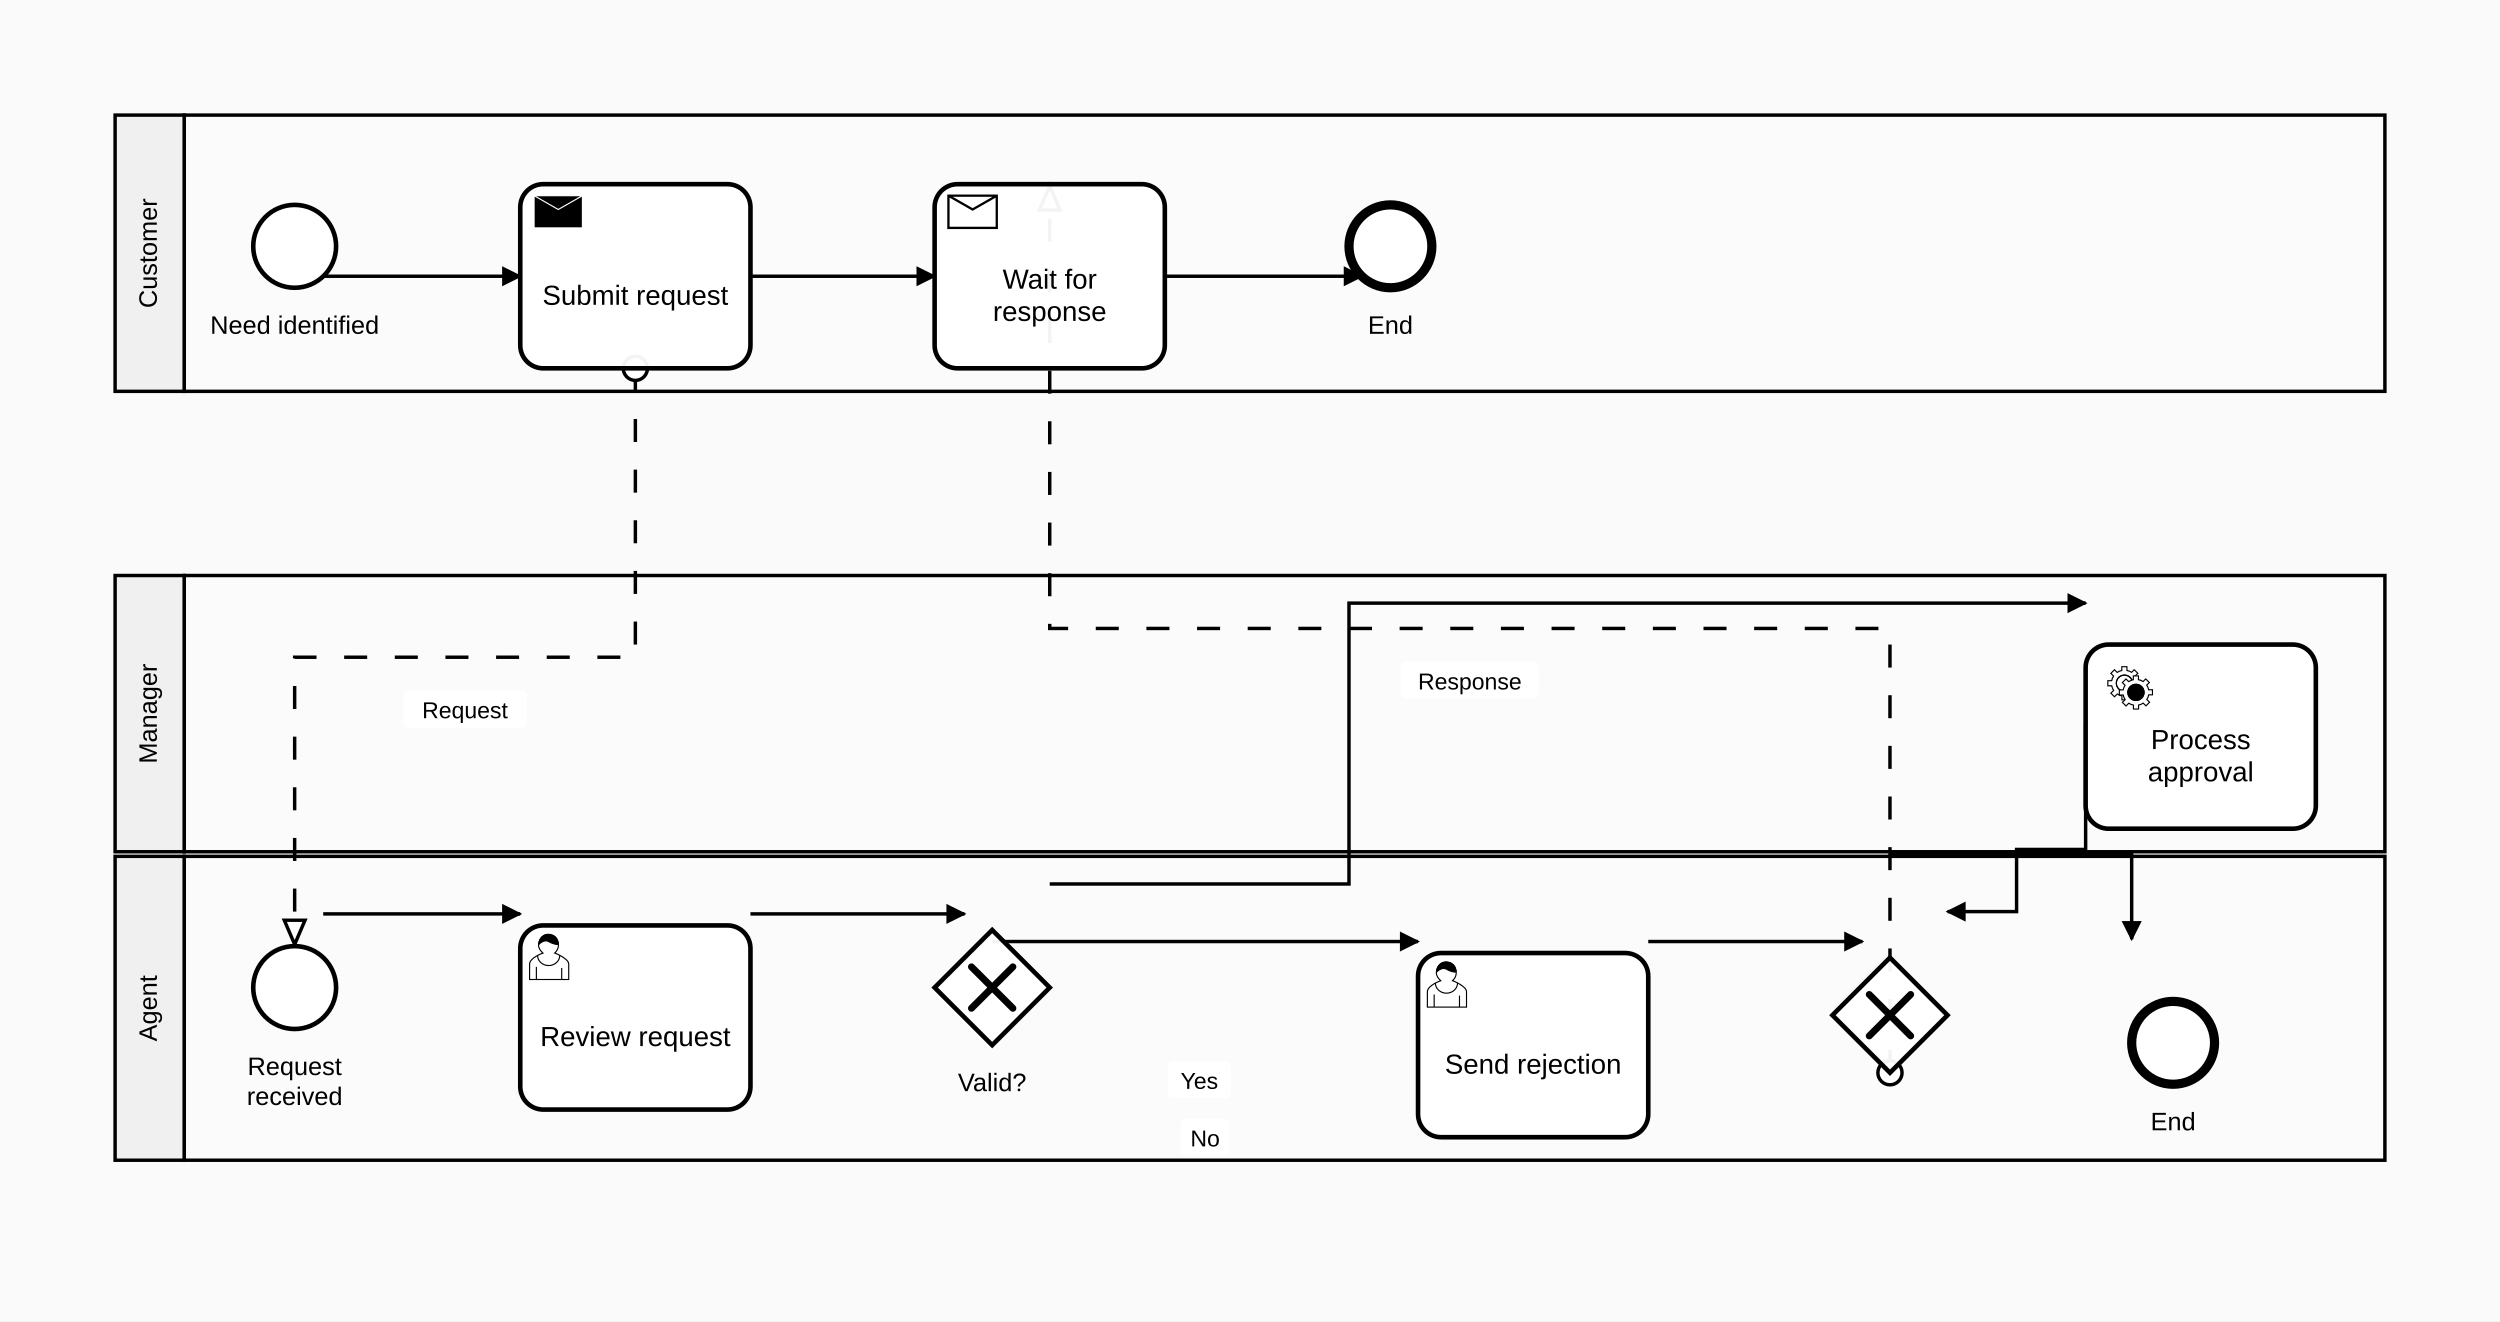
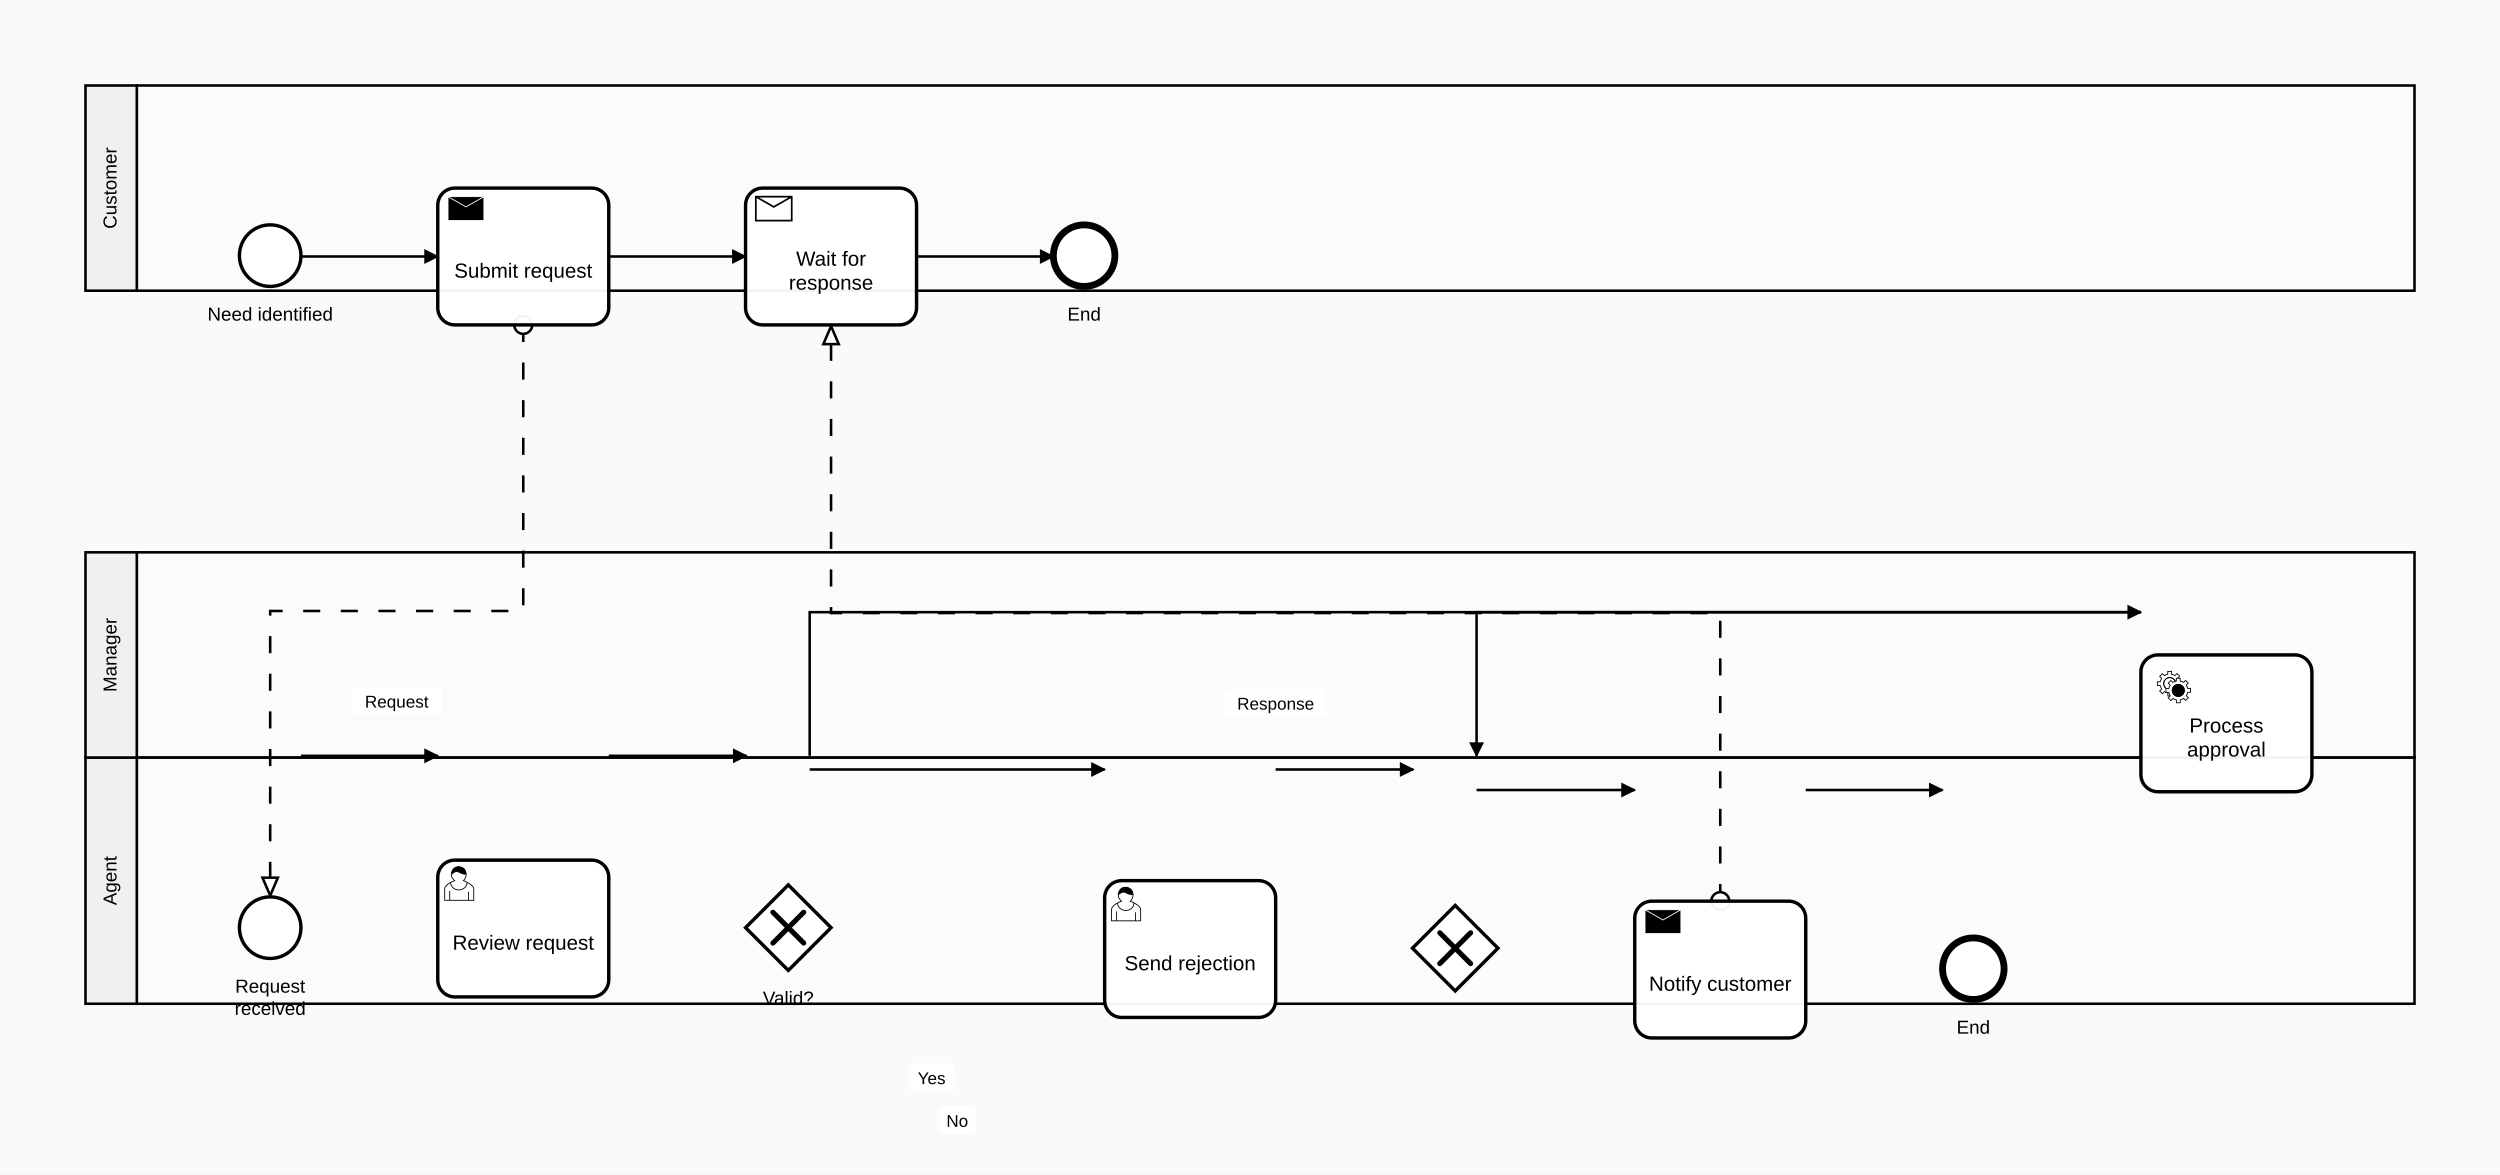
- <svg xmlns="http://www.w3.org/2000/svg" width="1086" height="574" viewBox="0 0 1086 574" font-family="Arial, sans-serif">
+ <svg xmlns="http://www.w3.org/2000/svg" width="1462" height="687" viewBox="0 0 1462 687" font-family="Arial, sans-serif">
  <defs>
    <marker id="seq-end" viewBox="0 0 20 20" refX="11" refY="10" markerWidth="10" markerHeight="10" orient="auto">
      <path d="M 1 5 L 11 10 L 1 15 Z" fill="#000000" stroke="#000000" stroke-width="1" />
    </marker>
    <marker id="seq-default-src" viewBox="0 0 20 20" refX="6" refY="10" markerWidth="10" markerHeight="10" orient="auto">
      <path d="M 6 3 L 10 17" stroke="#000000" stroke-width="1.5" />
    </marker>
    <marker id="seq-conditional-src" viewBox="0 0 20 20" refX="1" refY="10" markerWidth="12" markerHeight="12" orient="auto">
      <path d="M 1 10 L 8 6 L 15 10 L 8 14 Z" fill="#ffffff" stroke="#000000" stroke-width="1" />
    </marker>
    <marker id="msg-start" viewBox="0 0 20 20" refX="6" refY="6" markerWidth="20" markerHeight="20" orient="auto">
      <circle cx="6" cy="6" r="3.5" fill="#ffffff" stroke="#000000" stroke-width="1" />
    </marker>
    <marker id="msg-end" viewBox="0 0 20 20" refX="8.5" refY="5" markerWidth="20" markerHeight="20" orient="auto">
      <path d="m 1 5 l 0 -3 l 7 3 l -7 3 z" fill="#ffffff" stroke="#000000" stroke-width="1" stroke-linecap="butt" />
    </marker>
    <marker id="assoc-end" viewBox="0 0 20 20" refX="11" refY="10" markerWidth="10" markerHeight="10" orient="auto">
      <path d="M 1 5 L 11 10 L 1 15" fill="none" stroke="#000000" stroke-width="1.5" />
    </marker>
  </defs>
-   <rect width="1086" height="574" fill="#fafafa" />
-   <rect x="80" y="50" width="956" height="120" fill="#ffffff" fill-opacity="0.25" stroke="#000000" stroke-width="1.5" />
+   <rect width="1462" height="687" fill="#fafafa" />
+   <rect x="80" y="50" width="1332" height="120" fill="#ffffff" fill-opacity="0.25" stroke="#000000" stroke-width="1.5" />
  <rect x="50" y="50" width="30" height="120" fill="#f0f0f0" stroke="#000000" stroke-width="1.5" />
  <text x="65" y="110" text-anchor="middle" dominant-baseline="middle" font-size="11" fill="#000000" transform="rotate(-90,65,110)">Customer</text>
-   <rect x="80" y="372" width="956" height="132" fill="#ffffff" fill-opacity="0.25" stroke="#000000" stroke-width="1.5" />
-   <rect x="50" y="372" width="30" height="132" fill="#f0f0f0" stroke="#000000" stroke-width="1.5" />
-   <text x="65" y="438" text-anchor="middle" dominant-baseline="middle" font-size="11" fill="#000000" transform="rotate(-90,65,438)">Agent</text>
-   <rect x="80" y="250" width="956" height="120" fill="#ffffff" fill-opacity="0.25" stroke="#000000" stroke-width="1.5" />
-   <rect x="50" y="250" width="30" height="120" fill="#f0f0f0" stroke="#000000" stroke-width="1.5" />
-   <text x="65" y="310" text-anchor="middle" dominant-baseline="middle" font-size="11" fill="#000000" transform="rotate(-90,65,310)">Manager</text>
-   <path d="M 140.4 120 L 226 120" stroke="#000000" stroke-width="1.5" fill="none" marker-end="url(#seq-end)" />
-   <path d="M 326 120 L 406 120" stroke="#000000" stroke-width="1.5" fill="none" marker-end="url(#seq-end)" />
-   <path d="M 506 120 L 591.6 120" stroke="#000000" stroke-width="1.5" fill="none" marker-end="url(#seq-end)" />
-   <path d="M 140.4 397 L 226 397" stroke="#000000" stroke-width="1.5" fill="none" marker-end="url(#seq-end)" />
-   <path d="M 326 397 L 419 397" stroke="#000000" stroke-width="1.5" fill="none" marker-end="url(#seq-end)" />
-   <path d="M 456 384 L 586 384 L 586 262 L 906 262" stroke="#000000" stroke-width="1.5" fill="none" marker-end="url(#seq-end)" />
-   <rect x="507.3" y="461" width="27.5" height="16" rx="2" fill="white" fill-opacity="0.9" />
-   <text x="521" y="473" text-anchor="middle" font-size="10" fill="#000000">Yes</text>
-   <path d="M 431 409 L 616 409" stroke="#000000" stroke-width="1.5" fill="none" marker-end="url(#seq-end)" />
-   <rect x="513" y="486" width="21" height="16" rx="2" fill="white" fill-opacity="0.9" />
-   <text x="523.5" y="498" text-anchor="middle" font-size="10" fill="#000000">No</text>
-   <path d="M 906 315 L 906 369 L 876 369 L 876 396 L 846 396" stroke="#000000" stroke-width="1.5" fill="none" marker-end="url(#seq-end)" />
-   <path d="M 716 409 L 809 409" stroke="#000000" stroke-width="1.5" fill="none" marker-end="url(#seq-end)" />
-   <path d="M 821 371 L 926 371 L 926 408" stroke="#000000" stroke-width="1.5" fill="none" marker-end="url(#seq-end)" />
-   <path d="M 276 160 L 276 285.5 L 128 285.5 L 128 411" stroke="#000000" stroke-width="1.5" fill="none" stroke-dasharray="10,12" marker-start="url(#msg-start)" marker-end="url(#msg-end)" />
-   <rect x="175.3" y="300" width="53.5" height="16" rx="2" fill="white" fill-opacity="0.9" />
-   <text x="202" y="312" text-anchor="middle" font-size="10" fill="#000000">Request</text>
-   <path d="M 821 466 L 821 273 L 456 273 L 456 80" stroke="#000000" stroke-width="1.5" fill="none" stroke-dasharray="10,12" marker-start="url(#msg-start)" marker-end="url(#msg-end)" />
-   <rect x="608.5" y="287.5" width="60" height="16" rx="2" fill="white" fill-opacity="0.9" />
-   <text x="638.5" y="299.5" text-anchor="middle" font-size="10" fill="#000000">Response</text>
-   <circle cx="128" cy="107" r="18" fill="#ffffff" fill-opacity="0.95" stroke="#000000" stroke-width="2" />
-   <text x="128" y="145" text-anchor="middle" font-size="11" fill="#000000">Need identified</text>
-   <rect x="226" y="80" width="100" height="80" rx="10" ry="10" fill="#ffffff" fill-opacity="0.95" stroke="#000000" stroke-width="2" />
+   <rect x="80" y="443" width="1332" height="144" fill="#ffffff" fill-opacity="0.25" stroke="#000000" stroke-width="1.5" />
+   <rect x="50" y="443" width="30" height="144" fill="#f0f0f0" stroke="#000000" stroke-width="1.5" />
+   <text x="65" y="515" text-anchor="middle" dominant-baseline="middle" font-size="11" fill="#000000" transform="rotate(-90,65,515)">Agent</text>
+   <rect x="80" y="323" width="1332" height="120" fill="#ffffff" fill-opacity="0.25" stroke="#000000" stroke-width="1.5" />
+   <rect x="50" y="323" width="30" height="120" fill="#f0f0f0" stroke="#000000" stroke-width="1.5" />
+   <text x="65" y="383" text-anchor="middle" dominant-baseline="middle" font-size="11" fill="#000000" transform="rotate(-90,65,383)">Manager</text>
+   <path d="M 176 150 L 256 150" stroke="#000000" stroke-width="1.5" fill="none" marker-end="url(#seq-end)" />
+   <path d="M 356 150 L 436 150" stroke="#000000" stroke-width="1.5" fill="none" marker-end="url(#seq-end)" />
+   <path d="M 536 150 L 616 150" stroke="#000000" stroke-width="1.5" fill="none" marker-end="url(#seq-end)" />
+   <path d="M 176 442 L 256 442" stroke="#000000" stroke-width="1.5" fill="none" marker-end="url(#seq-end)" />
+   <path d="M 356 442 L 436.5 442" stroke="#000000" stroke-width="1.5" fill="none" marker-end="url(#seq-end)" />
+   <path d="M 473.5 442 L 473.5 358 L 1252 358" stroke="#000000" stroke-width="1.5" fill="none" marker-end="url(#seq-end)" />
+   <rect x="531.1" y="622" width="27.5" height="16" rx="2" fill="white" fill-opacity="0.9" />
+   <text x="544.8" y="634" text-anchor="middle" font-size="10" fill="#000000">Yes</text>
+   <path d="M 473.5 450 L 646 450" stroke="#000000" stroke-width="1.5" fill="none" marker-end="url(#seq-end)" />
+   <rect x="549.3" y="647" width="21" height="16" rx="2" fill="white" fill-opacity="0.9" />
+   <text x="559.8" y="659" text-anchor="middle" font-size="10" fill="#000000">No</text>
+   <path d="M 1252 358 L 863.5 358 L 863.5 442" stroke="#000000" stroke-width="1.5" fill="none" marker-end="url(#seq-end)" />
+   <path d="M 746 450 L 826.5 450" stroke="#000000" stroke-width="1.5" fill="none" marker-end="url(#seq-end)" />
+   <path d="M 863.5 462 L 956 462" stroke="#000000" stroke-width="1.5" fill="none" marker-end="url(#seq-end)" />
+   <path d="M 1056 462 L 1136 462" stroke="#000000" stroke-width="1.5" fill="none" marker-end="url(#seq-end)" />
+   <path d="M 306 190 L 306 357.3 L 158 357.3 L 158 524.5" stroke="#000000" stroke-width="1.5" fill="none" stroke-dasharray="10,12" marker-start="url(#msg-start)" marker-end="url(#msg-end)" />
+   <rect x="205.3" y="401.8" width="53.5" height="16" rx="2" fill="white" fill-opacity="0.9" />
+   <text x="232" y="413.8" text-anchor="middle" font-size="10" fill="#000000">Request</text>
+   <path d="M 1006 527 L 1006 358.5 L 486 358.5 L 486 190" stroke="#000000" stroke-width="1.5" fill="none" stroke-dasharray="10,12" marker-start="url(#msg-start)" marker-end="url(#msg-end)" />
+   <rect x="716" y="403" width="60" height="16" rx="2" fill="white" fill-opacity="0.9" />
+   <text x="746" y="415" text-anchor="middle" font-size="10" fill="#000000">Response</text>
+   <circle cx="158" cy="149.5" r="18" fill="#ffffff" fill-opacity="0.95" stroke="#000000" stroke-width="2" />
+   <text x="158" y="187.5" text-anchor="middle" font-size="11" fill="#000000">Need identified</text>
+   <rect x="256" y="110" width="100" height="80" rx="10" ry="10" fill="#ffffff" fill-opacity="0.95" stroke="#000000" stroke-width="2" />
  <g>
-     <path d="m 232,85 l 0,14 l 21,0 l 0,-14 z l 10.5,6 l 10.5,-6" fill="#000000" stroke="#ffffff" stroke-width="0.5" />
+     <path d="m 262,115 l 0,14 l 21,0 l 0,-14 z l 10.5,6 l 10.5,-6" fill="#000000" stroke="#ffffff" stroke-width="0.5" />
  </g>
-   <text x="276" y="129" text-anchor="middle" dominant-baseline="middle" font-size="12" fill="#000000">Submit request</text>
-   <rect x="406" y="80" width="100" height="80" rx="10" ry="10" fill="#ffffff" fill-opacity="0.95" stroke="#000000" stroke-width="2" />
+   <text x="306" y="159" text-anchor="middle" dominant-baseline="middle" font-size="12" fill="#000000">Submit request</text>
+   <rect x="436" y="110" width="100" height="80" rx="10" ry="10" fill="#ffffff" fill-opacity="0.95" stroke="#000000" stroke-width="2" />
  <g>
-     <path d="m 412,85 l 0,14 l 21,0 l 0,-14 z l 10.5,6 l 10.5,-6" fill="#ffffff" stroke="#000000" stroke-width="1" />
+     <path d="m 442,115 l 0,14 l 21,0 l 0,-14 z l 10.5,6 l 10.5,-6" fill="#ffffff" stroke="#000000" stroke-width="1" />
  </g>
-   <text x="456" y="122" text-anchor="middle" dominant-baseline="middle" font-size="12" fill="#000000">Wait for</text>
-   <text x="456" y="136" text-anchor="middle" dominant-baseline="middle" font-size="12" fill="#000000">response</text>
-   <circle cx="604" cy="107" r="18" fill="#ffffff" fill-opacity="0.95" stroke="#000000" stroke-width="4" />
-   <text x="604" y="145" text-anchor="middle" font-size="11" fill="#000000">End</text>
-   <circle cx="128" cy="429" r="18" fill="#ffffff" fill-opacity="0.95" stroke="#000000" stroke-width="2" />
-   <text x="128" y="467" text-anchor="middle" font-size="11" fill="#000000">Request</text>
-   <text x="128" y="480" text-anchor="middle" font-size="11" fill="#000000">received</text>
-   <rect x="226" y="402" width="100" height="80" rx="10" ry="10" fill="#ffffff" fill-opacity="0.95" stroke="#000000" stroke-width="2" />
+   <text x="486" y="152" text-anchor="middle" dominant-baseline="middle" font-size="12" fill="#000000">Wait for</text>
+   <text x="486" y="166" text-anchor="middle" dominant-baseline="middle" font-size="12" fill="#000000">response</text>
+   <circle cx="634" cy="149.5" r="18" fill="#ffffff" fill-opacity="0.95" stroke="#000000" stroke-width="4" />
+   <text x="634" y="187.5" text-anchor="middle" font-size="11" fill="#000000">End</text>
+   <circle cx="158" cy="542.5" r="18" fill="#ffffff" fill-opacity="0.95" stroke="#000000" stroke-width="2" />
+   <text x="158" y="580.5" text-anchor="middle" font-size="11" fill="#000000">Request</text>
+   <text x="158" y="593.5" text-anchor="middle" font-size="11" fill="#000000">received</text>
+   <rect x="256" y="503" width="100" height="80" rx="10" ry="10" fill="#ffffff" fill-opacity="0.95" stroke="#000000" stroke-width="2" />
  <g>
-     <path d="m 241,414 c 0.909,-0.845 1.594,-2.049 1.594,-3.385 0,-2.554 -1.805,-4.622 -4.357,-4.622 -2.552,0 -4.288,2.068 -4.288,4.622 0,1.348 0.974,2.562 1.896,3.405 -0.529,0.187 -5.669,2.097 -5.794,4.756 v 6.718 h 17 v -6.718 c 0,-2.298 -5.528,-4.595 -6.051,-4.776 z m -8,6 l 0,5.5 m 11,0 l 0,-5" fill="#ffffff" stroke="#000000" stroke-width="0.5" />
-     <path d="m 243.162,415.009 c 0,2.447 -2.158,4.431 -4.821,4.431 -2.665,0 -4.822,-1.981 -4.822,-4.431" fill="none" stroke="#000000" stroke-width="0.5" />
-     <path d="m 234.1,410.2 c 0,0 2.251,-2.358 4.274,-1.177 2.024,1.181 4.221,1.537 4.124,0.965 -0.098,-0.57 -0.117,-3.791 -4.191,-4.136 -3.575,0.001 -4.208,3.367 -4.207,4.348 z" fill="#000000" stroke="#000000" stroke-width="0.5" />
+     <path d="m 271,515 c 0.909,-0.845 1.594,-2.049 1.594,-3.385 0,-2.554 -1.805,-4.622 -4.357,-4.622 -2.552,0 -4.288,2.068 -4.288,4.622 0,1.348 0.974,2.562 1.896,3.405 -0.529,0.187 -5.669,2.097 -5.794,4.756 v 6.718 h 17 v -6.718 c 0,-2.298 -5.528,-4.595 -6.051,-4.776 z m -8,6 l 0,5.5 m 11,0 l 0,-5" fill="#ffffff" stroke="#000000" stroke-width="0.5" />
+     <path d="m 273.162,516.009 c 0,2.447 -2.158,4.431 -4.821,4.431 -2.665,0 -4.822,-1.981 -4.822,-4.431" fill="none" stroke="#000000" stroke-width="0.5" />
+     <path d="m 264.1,511.2 c 0,0 2.251,-2.358 4.274,-1.177 2.024,1.181 4.221,1.537 4.124,0.965 -0.098,-0.57 -0.117,-3.791 -4.191,-4.136 -3.575,0.001 -4.208,3.367 -4.207,4.348 z" fill="#000000" stroke="#000000" stroke-width="0.5" />
  </g>
-   <text x="276" y="451" text-anchor="middle" dominant-baseline="middle" font-size="12" fill="#000000">Review request</text>
-   <polygon points="431,404 456,429 431,454 406,429" fill="#ffffff" fill-opacity="0.95" stroke="#000000" stroke-width="2" />
-   <line x1="422" y1="420" x2="440" y2="438" stroke="#000000" stroke-width="3" stroke-linecap="round" />
-   <line x1="440" y1="420" x2="422" y2="438" stroke="#000000" stroke-width="3" stroke-linecap="round" />
-   <text x="431" y="474" text-anchor="middle" font-size="11" fill="#000000">Valid?</text>
-   <rect x="906" y="280" width="100" height="80" rx="10" ry="10" fill="#ffffff" fill-opacity="0.95" stroke="#000000" stroke-width="2" />
+   <text x="306" y="552" text-anchor="middle" dominant-baseline="middle" font-size="12" fill="#000000">Review request</text>
+   <polygon points="461,517.5 486,542.5 461,567.5 436,542.5" fill="#ffffff" fill-opacity="0.95" stroke="#000000" stroke-width="2" />
+   <line x1="452" y1="533.5" x2="470" y2="551.5" stroke="#000000" stroke-width="3" stroke-linecap="round" />
+   <line x1="470" y1="533.5" x2="452" y2="551.5" stroke="#000000" stroke-width="3" stroke-linecap="round" />
+   <text x="461" y="587.5" text-anchor="middle" font-size="11" fill="#000000">Valid?</text>
+   <rect x="1252" y="383" width="100" height="80" rx="10" ry="10" fill="#ffffff" fill-opacity="0.95" stroke="#000000" stroke-width="2" />
  <g>
-     <path d="m 924,304 v -1.713 c 0.352,-0.071 0.704,-0.178 1.048,-0.321 0.344,-0.145 0.666,-0.321 0.966,-0.521 l 1.194,1.18 1.567,-1.577 -1.195,-1.18 c 0.403,-0.614 0.683,-1.299 0.825,-2.018 l 1.622,-0.01 v -2.22 l -1.637,0.01 c -0.073,-0.352 -0.178,-0.7 -0.324,-1.044 -0.145,-0.344 -0.321,-0.664 -0.523,-0.962 l 1.131,-1.136 -1.583,-1.563 -1.13,1.136 c -0.614,-0.401 -1.303,-0.681 -2.023,-0.822 l 0.009,-1.619 h -2.241 l 0.004,1.631 c -0.354,0.074 -0.705,0.18 -1.05,0.324 -0.344,0.144 -0.665,0.321 -0.964,0.52 l -1.17,-1.158 -1.567,1.579 1.168,1.157 c -0.403,0.613 -0.683,1.298 -0.825,2.017 l -1.659,0.003 v 2.222 l 1.672,-0.006 c 0.073,0.351 0.18,0.702 0.324,1.045 0.145,0.344 0.321,0.664 0.523,0.961 l -1.199,1.197 1.584,1.56 1.196,-1.193 c 0.614,0.403 1.303,0.682 2.023,0.823 l 0.001,1.699 h 2.227 z m 0.221,-3.996 c -1.789,0.75 -3.858,-0.093 -4.61,-1.874 -0.752,-1.783 0.091,-3.846 1.88,-4.596 1.788,-0.749 3.857,0.093 4.609,1.874 0.752,1.782 -0.091,3.846 -1.879,4.596 z" fill="#ffffff" stroke="#000000" stroke-width="0.5" />
-     <path d="m 924.221,300.004 c -1.789,0.75 -3.858,-0.093 -4.61,-1.874 -0.752,-1.783 0.091,-3.846 1.88,-4.596 1.788,-0.749 3.857,0.093 4.609,1.874 0.752,1.782 -0.091,3.846 -1.879,4.596 z" fill="none" stroke="#000000" stroke-width="0.5" />
-     <path d="m 929,308 v -1.713 c 0.352,-0.071 0.704,-0.178 1.048,-0.321 0.344,-0.145 0.666,-0.321 0.966,-0.521 l 1.194,1.18 1.567,-1.577 -1.195,-1.18 c 0.403,-0.614 0.683,-1.299 0.825,-2.018 l 1.622,-0.01 v -2.22 l -1.637,0.01 c -0.073,-0.352 -0.178,-0.7 -0.324,-1.044 -0.145,-0.344 -0.321,-0.664 -0.523,-0.962 l 1.131,-1.136 -1.583,-1.563 -1.13,1.136 c -0.614,-0.401 -1.303,-0.681 -2.023,-0.822 l 0.009,-1.619 h -2.241 l 0.004,1.631 c -0.354,0.074 -0.705,0.18 -1.05,0.324 -0.344,0.144 -0.665,0.321 -0.964,0.52 l -1.17,-1.158 -1.567,1.579 1.168,1.157 c -0.403,0.613 -0.683,1.298 -0.825,2.017 l -1.659,0.003 v 2.222 l 1.672,-0.006 c 0.073,0.351 0.18,0.702 0.324,1.045 0.145,0.344 0.321,0.664 0.523,0.961 l -1.199,1.197 1.584,1.56 1.196,-1.193 c 0.614,0.403 1.303,0.682 2.023,0.823 l 0.001,1.699 h 2.227 z m 0.221,-3.996 c -1.789,0.75 -3.858,-0.093 -4.61,-1.874 -0.752,-1.783 0.091,-3.846 1.88,-4.596 1.788,-0.749 3.857,0.093 4.609,1.874 0.752,1.782 -0.091,3.846 -1.879,4.596 z" fill="#ffffff" stroke="#000000" stroke-width="0.5" />
-     <path d="m 929.221,304.004 c -1.789,0.75 -3.858,-0.093 -4.61,-1.874 -0.752,-1.783 0.091,-3.846 1.88,-4.596 1.788,-0.749 3.857,0.093 4.609,1.874 0.752,1.782 -0.091,3.846 -1.879,4.596 z" fill="#000000" stroke="#000000" stroke-width="0.5" />
+     <path d="m 1270,407 v -1.713 c 0.352,-0.071 0.704,-0.178 1.048,-0.321 0.344,-0.145 0.666,-0.321 0.966,-0.521 l 1.194,1.18 1.567,-1.577 -1.195,-1.18 c 0.403,-0.614 0.683,-1.299 0.825,-2.018 l 1.622,-0.01 v -2.22 l -1.637,0.01 c -0.073,-0.352 -0.178,-0.7 -0.324,-1.044 -0.145,-0.344 -0.321,-0.664 -0.523,-0.962 l 1.131,-1.136 -1.583,-1.563 -1.13,1.136 c -0.614,-0.401 -1.303,-0.681 -2.023,-0.822 l 0.009,-1.619 h -2.241 l 0.004,1.631 c -0.354,0.074 -0.705,0.18 -1.05,0.324 -0.344,0.144 -0.665,0.321 -0.964,0.52 l -1.17,-1.158 -1.567,1.579 1.168,1.157 c -0.403,0.613 -0.683,1.298 -0.825,2.017 l -1.659,0.003 v 2.222 l 1.672,-0.006 c 0.073,0.351 0.18,0.702 0.324,1.045 0.145,0.344 0.321,0.664 0.523,0.961 l -1.199,1.197 1.584,1.56 1.196,-1.193 c 0.614,0.403 1.303,0.682 2.023,0.823 l 0.001,1.699 h 2.227 z m 0.221,-3.996 c -1.789,0.75 -3.858,-0.093 -4.61,-1.874 -0.752,-1.783 0.091,-3.846 1.88,-4.596 1.788,-0.749 3.857,0.093 4.609,1.874 0.752,1.782 -0.091,3.846 -1.879,4.596 z" fill="#ffffff" stroke="#000000" stroke-width="0.5" />
+     <path d="m 1270.221,403.004 c -1.789,0.75 -3.858,-0.093 -4.61,-1.874 -0.752,-1.783 0.091,-3.846 1.88,-4.596 1.788,-0.749 3.857,0.093 4.609,1.874 0.752,1.782 -0.091,3.846 -1.879,4.596 z" fill="none" stroke="#000000" stroke-width="0.5" />
+     <path d="m 1275,411 v -1.713 c 0.352,-0.071 0.704,-0.178 1.048,-0.321 0.344,-0.145 0.666,-0.321 0.966,-0.521 l 1.194,1.18 1.567,-1.577 -1.195,-1.18 c 0.403,-0.614 0.683,-1.299 0.825,-2.018 l 1.622,-0.01 v -2.22 l -1.637,0.01 c -0.073,-0.352 -0.178,-0.7 -0.324,-1.044 -0.145,-0.344 -0.321,-0.664 -0.523,-0.962 l 1.131,-1.136 -1.583,-1.563 -1.13,1.136 c -0.614,-0.401 -1.303,-0.681 -2.023,-0.822 l 0.009,-1.619 h -2.241 l 0.004,1.631 c -0.354,0.074 -0.705,0.18 -1.05,0.324 -0.344,0.144 -0.665,0.321 -0.964,0.52 l -1.17,-1.158 -1.567,1.579 1.168,1.157 c -0.403,0.613 -0.683,1.298 -0.825,2.017 l -1.659,0.003 v 2.222 l 1.672,-0.006 c 0.073,0.351 0.18,0.702 0.324,1.045 0.145,0.344 0.321,0.664 0.523,0.961 l -1.199,1.197 1.584,1.56 1.196,-1.193 c 0.614,0.403 1.303,0.682 2.023,0.823 l 0.001,1.699 h 2.227 z m 0.221,-3.996 c -1.789,0.75 -3.858,-0.093 -4.61,-1.874 -0.752,-1.783 0.091,-3.846 1.88,-4.596 1.788,-0.749 3.857,0.093 4.609,1.874 0.752,1.782 -0.091,3.846 -1.879,4.596 z" fill="#ffffff" stroke="#000000" stroke-width="0.5" />
+     <path d="m 1275.221,407.004 c -1.789,0.75 -3.858,-0.093 -4.61,-1.874 -0.752,-1.783 0.091,-3.846 1.88,-4.596 1.788,-0.749 3.857,0.093 4.609,1.874 0.752,1.782 -0.091,3.846 -1.879,4.596 z" fill="#000000" stroke="#000000" stroke-width="0.5" />
  </g>
-   <text x="956" y="322" text-anchor="middle" dominant-baseline="middle" font-size="12" fill="#000000">Process</text>
-   <text x="956" y="336" text-anchor="middle" dominant-baseline="middle" font-size="12" fill="#000000">approval</text>
-   <rect x="616" y="414" width="100" height="80" rx="10" ry="10" fill="#ffffff" fill-opacity="0.95" stroke="#000000" stroke-width="2" />
+   <text x="1302" y="425" text-anchor="middle" dominant-baseline="middle" font-size="12" fill="#000000">Process</text>
+   <text x="1302" y="439" text-anchor="middle" dominant-baseline="middle" font-size="12" fill="#000000">approval</text>
+   <rect x="646" y="515" width="100" height="80" rx="10" ry="10" fill="#ffffff" fill-opacity="0.95" stroke="#000000" stroke-width="2" />
  <g>
-     <path d="m 631,426 c 0.909,-0.845 1.594,-2.049 1.594,-3.385 0,-2.554 -1.805,-4.622 -4.357,-4.622 -2.552,0 -4.288,2.068 -4.288,4.622 0,1.348 0.974,2.562 1.896,3.405 -0.529,0.187 -5.669,2.097 -5.794,4.756 v 6.718 h 17 v -6.718 c 0,-2.298 -5.528,-4.595 -6.051,-4.776 z m -8,6 l 0,5.5 m 11,0 l 0,-5" fill="#ffffff" stroke="#000000" stroke-width="0.5" />
-     <path d="m 633.162,427.009 c 0,2.447 -2.158,4.431 -4.821,4.431 -2.665,0 -4.822,-1.981 -4.822,-4.431" fill="none" stroke="#000000" stroke-width="0.5" />
-     <path d="m 624.1,422.2 c 0,0 2.251,-2.358 4.274,-1.177 2.024,1.181 4.221,1.537 4.124,0.965 -0.098,-0.57 -0.117,-3.791 -4.191,-4.136 -3.575,0.001 -4.208,3.367 -4.207,4.348 z" fill="#000000" stroke="#000000" stroke-width="0.5" />
+     <path d="m 661,527 c 0.909,-0.845 1.594,-2.049 1.594,-3.385 0,-2.554 -1.805,-4.622 -4.357,-4.622 -2.552,0 -4.288,2.068 -4.288,4.622 0,1.348 0.974,2.562 1.896,3.405 -0.529,0.187 -5.669,2.097 -5.794,4.756 v 6.718 h 17 v -6.718 c 0,-2.298 -5.528,-4.595 -6.051,-4.776 z m -8,6 l 0,5.5 m 11,0 l 0,-5" fill="#ffffff" stroke="#000000" stroke-width="0.5" />
+     <path d="m 663.162,528.009 c 0,2.447 -2.158,4.431 -4.821,4.431 -2.665,0 -4.822,-1.981 -4.822,-4.431" fill="none" stroke="#000000" stroke-width="0.5" />
+     <path d="m 654.1,523.2 c 0,0 2.251,-2.358 4.274,-1.177 2.024,1.181 4.221,1.537 4.124,0.965 -0.098,-0.57 -0.117,-3.791 -4.191,-4.136 -3.575,0.001 -4.208,3.367 -4.207,4.348 z" fill="#000000" stroke="#000000" stroke-width="0.5" />
  </g>
-   <text x="666" y="463" text-anchor="middle" dominant-baseline="middle" font-size="12" fill="#000000">Send rejection</text>
-   <polygon points="821,416 846,441 821,466 796,441" fill="#ffffff" fill-opacity="0.95" stroke="#000000" stroke-width="2" />
-   <line x1="812" y1="432" x2="830" y2="450" stroke="#000000" stroke-width="3" stroke-linecap="round" />
-   <line x1="830" y1="432" x2="812" y2="450" stroke="#000000" stroke-width="3" stroke-linecap="round" />
-   <circle cx="944" cy="453" r="18" fill="#ffffff" fill-opacity="0.95" stroke="#000000" stroke-width="4" />
-   <text x="944" y="491" text-anchor="middle" font-size="11" fill="#000000">End</text>
+   <text x="696" y="564" text-anchor="middle" dominant-baseline="middle" font-size="12" fill="#000000">Send rejection</text>
+   <polygon points="851,529.5 876,554.5 851,579.5 826,554.5" fill="#ffffff" fill-opacity="0.95" stroke="#000000" stroke-width="2" />
+   <line x1="842" y1="545.5" x2="860" y2="563.5" stroke="#000000" stroke-width="3" stroke-linecap="round" />
+   <line x1="860" y1="545.5" x2="842" y2="563.5" stroke="#000000" stroke-width="3" stroke-linecap="round" />
+   <rect x="956" y="527" width="100" height="80" rx="10" ry="10" fill="#ffffff" fill-opacity="0.95" stroke="#000000" stroke-width="2" />
+   <g>
+     <path d="m 962,532 l 0,14 l 21,0 l 0,-14 z l 10.5,6 l 10.5,-6" fill="#000000" stroke="#ffffff" stroke-width="0.5" />
+   </g>
+   <text x="1006" y="576" text-anchor="middle" dominant-baseline="middle" font-size="12" fill="#000000">Notify customer</text>
+   <circle cx="1154" cy="566.5" r="18" fill="#ffffff" fill-opacity="0.95" stroke="#000000" stroke-width="4" />
+   <text x="1154" y="604.5" text-anchor="middle" font-size="11" fill="#000000">End</text>
</svg>
